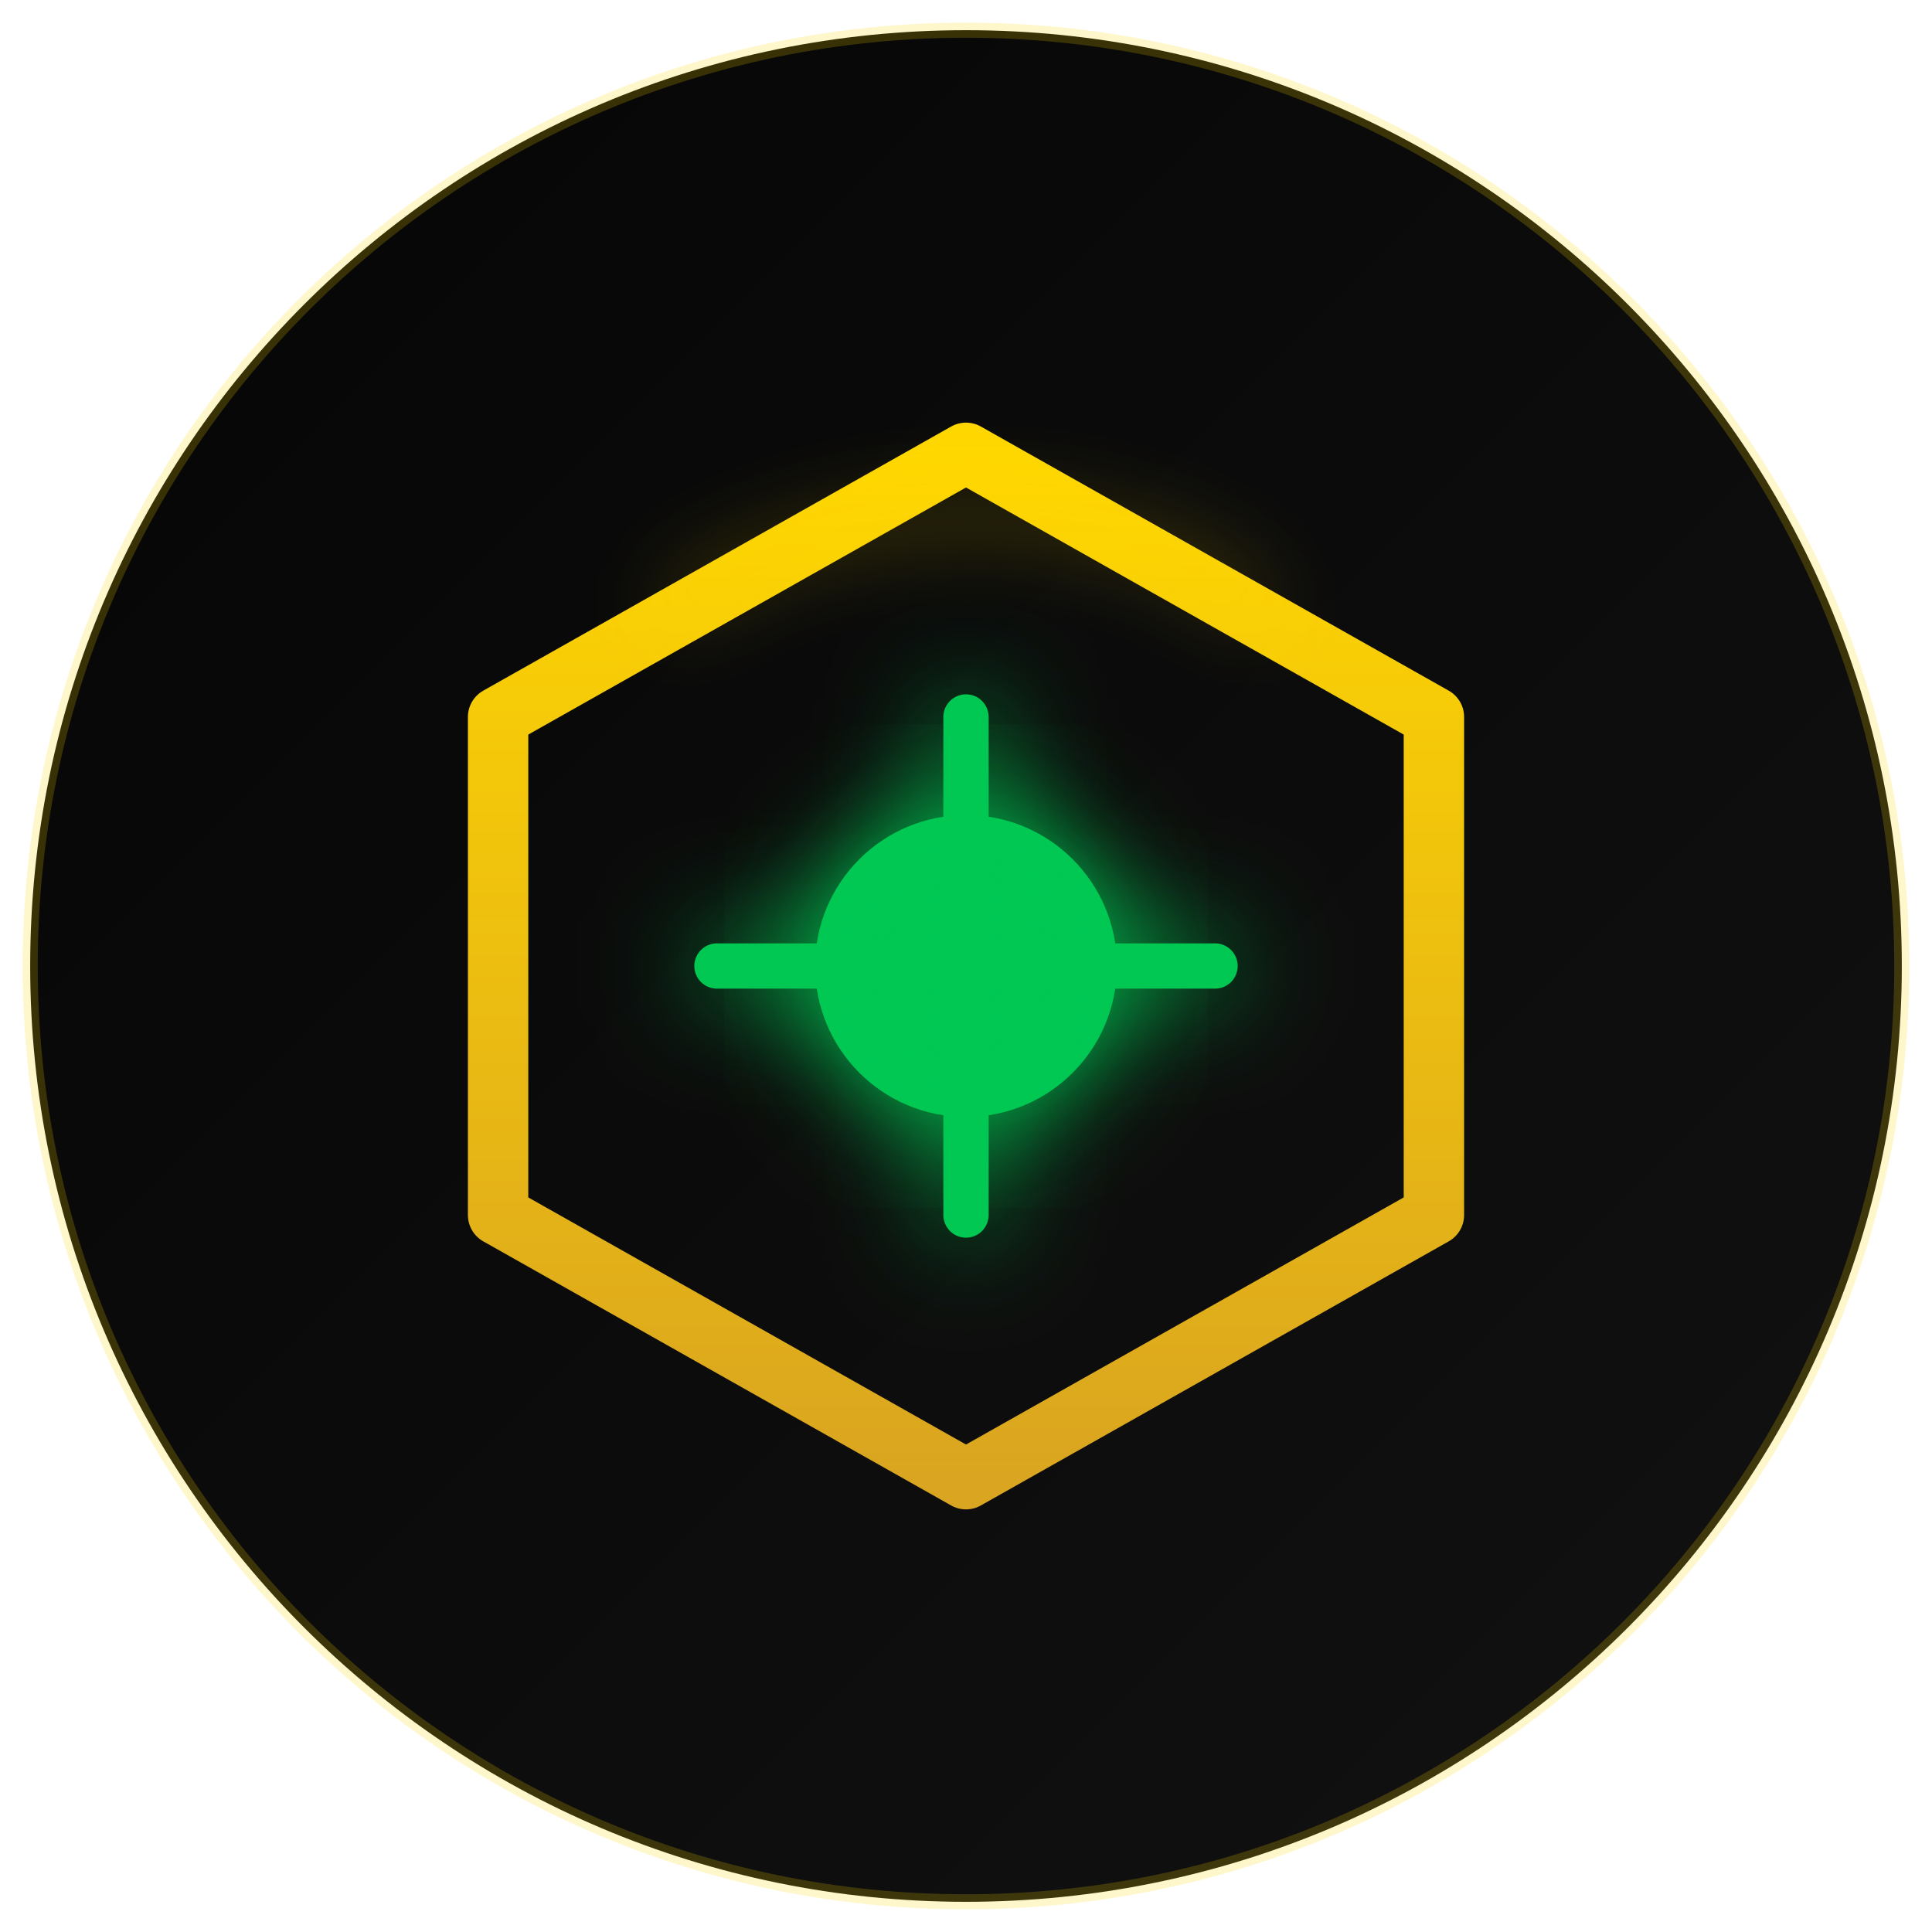
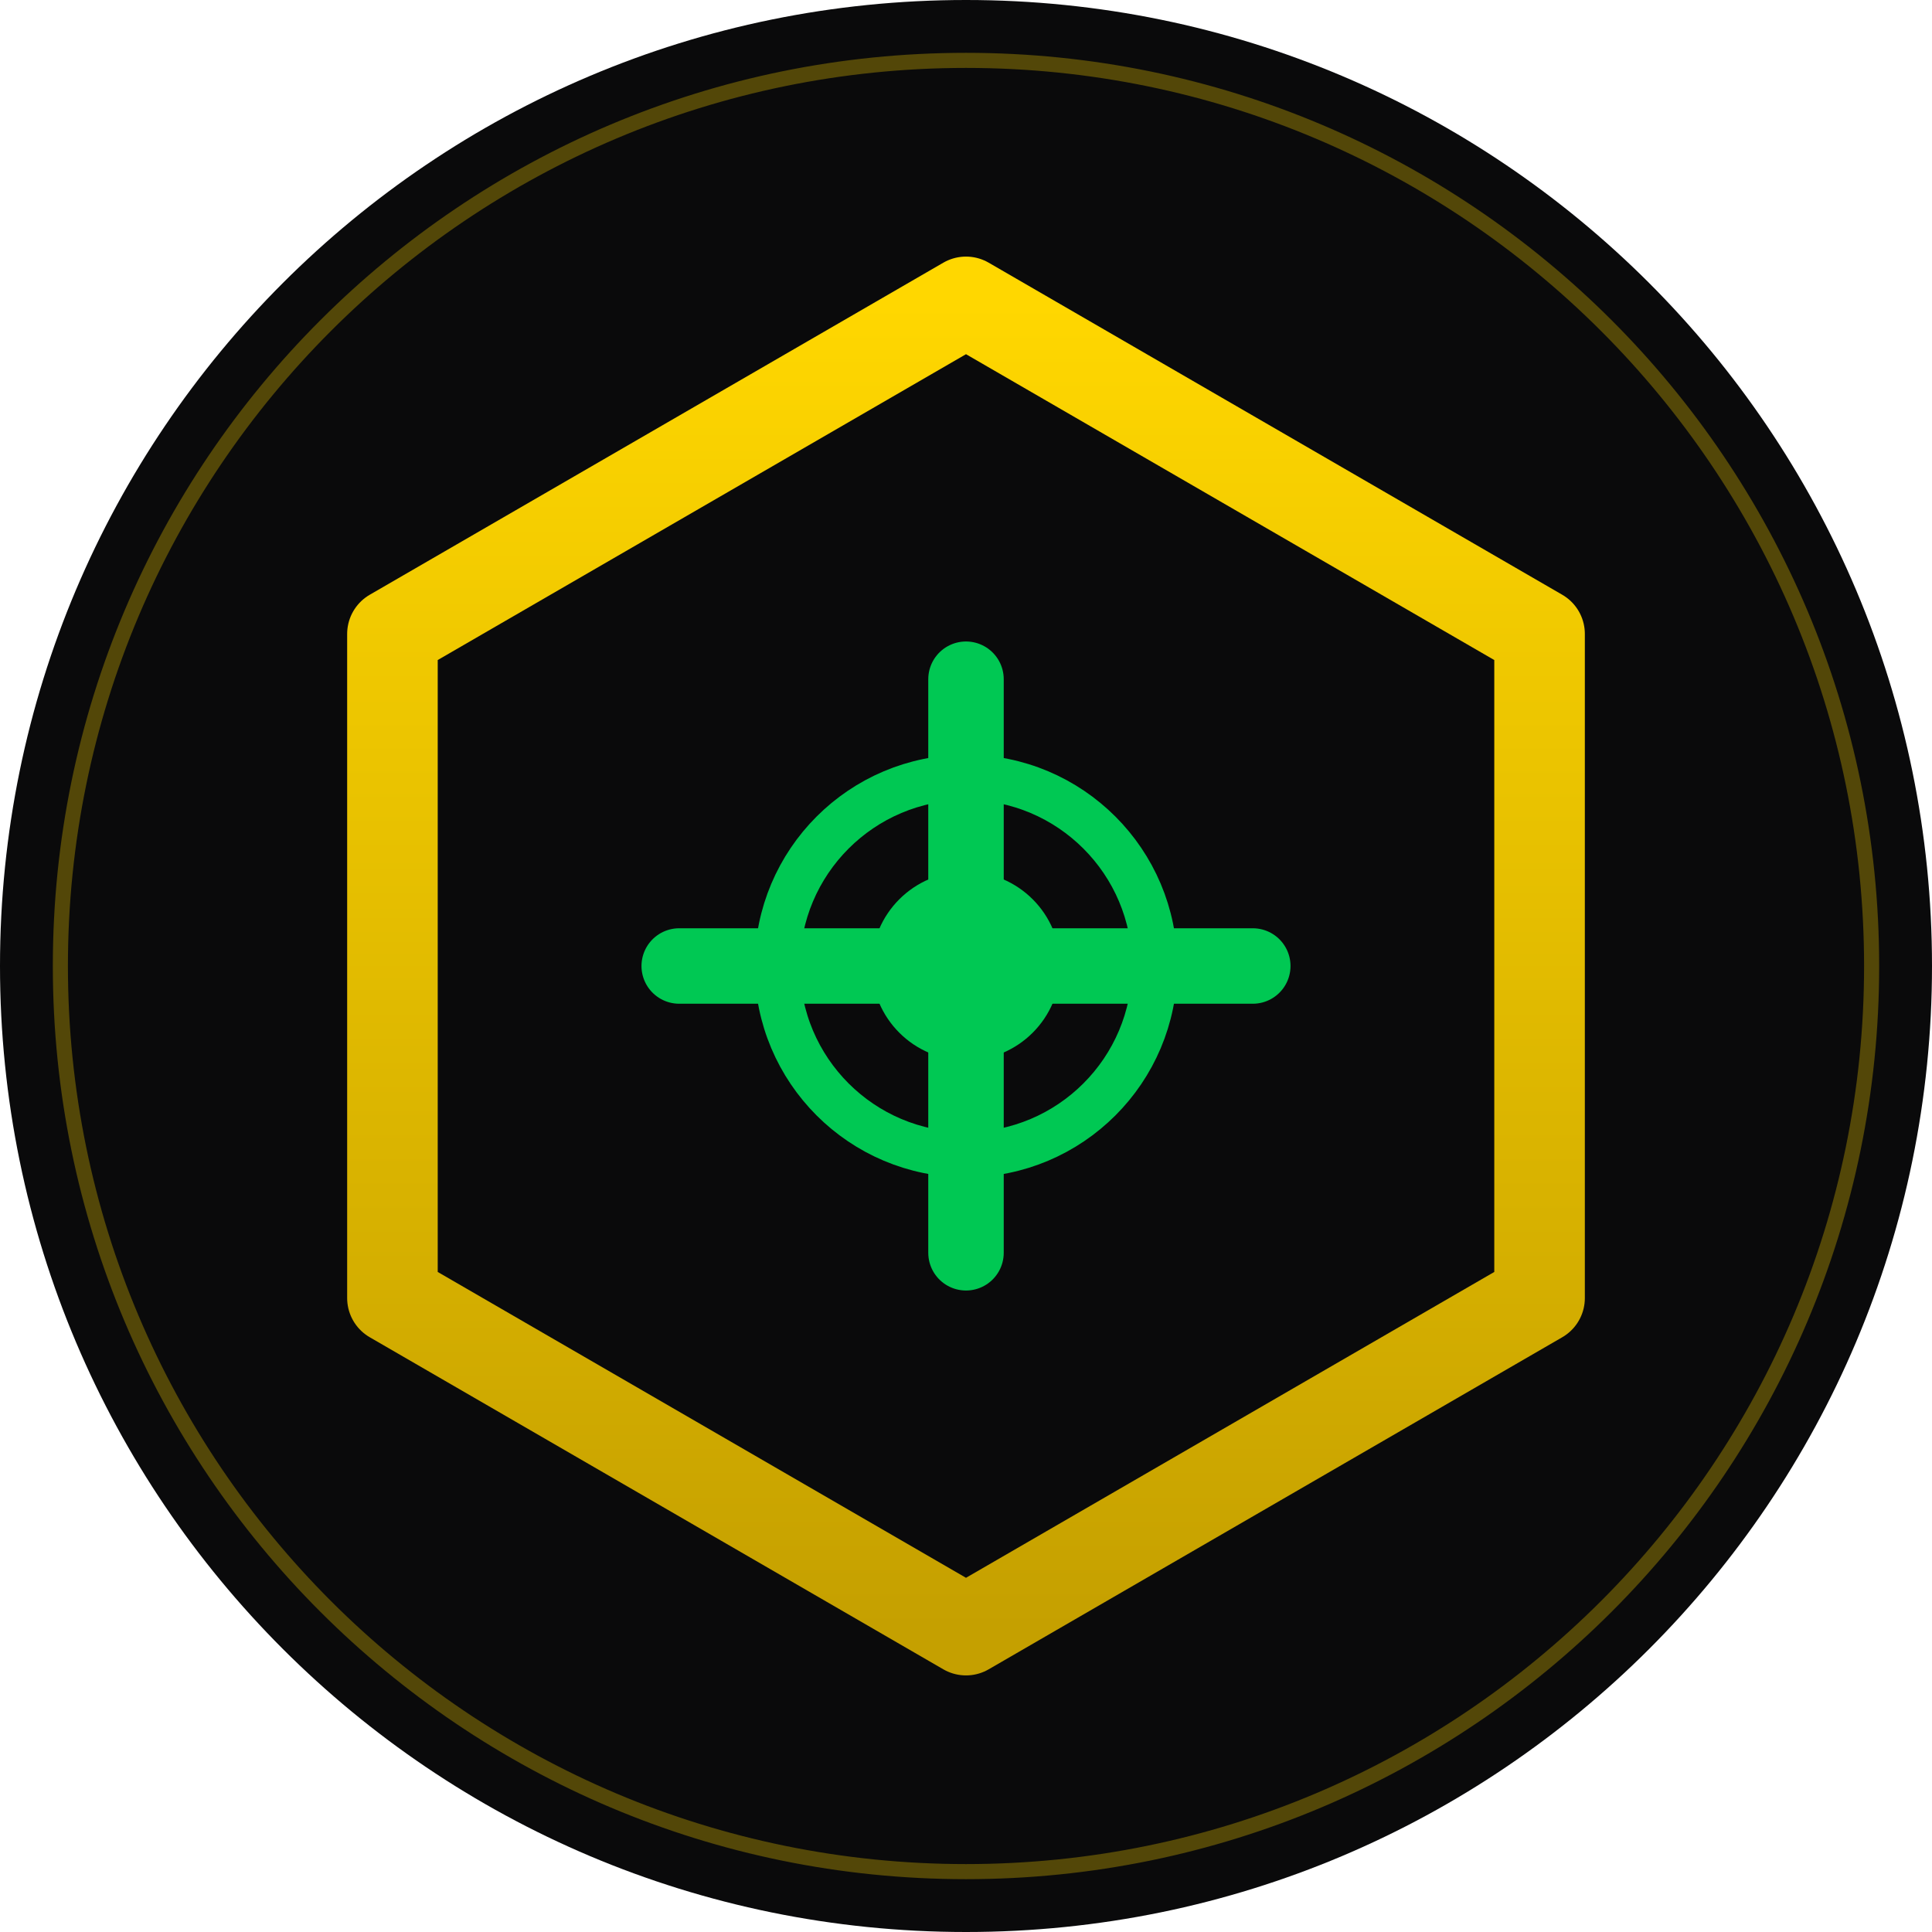
<svg xmlns="http://www.w3.org/2000/svg" width="512" height="512" viewBox="0 0 512 512" fill="none">
  <defs>
-     <linearGradient id="bg_grad" x1="0" y1="0" x2="512" y2="512" gradientUnits="userSpaceOnUse">
-       <stop stop-color="#050505" />
-       <stop offset="1" stop-color="#121212" />
+     <rect id="bg_rect" width="512" height="512" rx="256" fill="#0A0A0B" />
+     <linearGradient id="gold_grad_v2" x1="256" y1="80" x2="256" y2="432" gradientUnits="userSpaceOnUse">
+       <stop stop-color="#FFD700" />
+       <stop offset="1" stop-color="#C5A000" />
    </linearGradient>
-     <linearGradient id="gold_grad" x1="256" y1="120" x2="256" y2="392" gradientUnits="userSpaceOnUse">
-       <stop stop-color="#FFD700" />
-       <stop offset="1" stop-color="#DAA520" />
-     </linearGradient>
-     <filter id="green_glow" x="-30%" y="-30%" width="160%" height="160%">
-       <feGaussianBlur stdDeviation="15" result="blur" />
-       <feComposite in="SourceGraphic" in2="blur" operator="over" />
-     </filter>
  </defs>
-   <circle cx="256" cy="256" r="248" fill="url(#bg_grad)" stroke="#FFD700" stroke-width="4" stroke-opacity="0.2" />
-   <path d="M256 120L380 190V322L256 392L132 322V190L256 120Z" fill="none" stroke="url(#gold_grad)" stroke-width="16" stroke-linejoin="round" />
-   <circle cx="256" cy="256" r="40" fill="#00C853" filter="url(#green_glow)" />
-   <path d="M190 256H322M256 190V322" stroke="#00C853" stroke-width="12" stroke-linecap="round" fill="none" filter="url(#green_glow)" />
-   <path d="M180 160C220 130 300 130 332 160" stroke="#FFD700" stroke-opacity="0.3" stroke-width="8" stroke-linecap="round" filter="blur(10px)" />
+   <use href="#bg_rect" />
+   <path d="M256 80L408 168V344L256 432L104 344V168L256 80Z" fill="none" stroke="url(#gold_grad_v2)" stroke-width="24" stroke-linejoin="round" />
+   <path d="M256 180V332M180 256H332" stroke="#00C853" stroke-width="20" stroke-linecap="round" />
+   <circle cx="256" cy="256" r="50" stroke="#00C853" stroke-width="12" fill="none" />
+   <circle cx="256" cy="256" r="25" fill="#00C853" />
+   <circle cx="256" cy="256" r="240" stroke="#FFD700" stroke-width="4" stroke-opacity="0.3" />
</svg>
